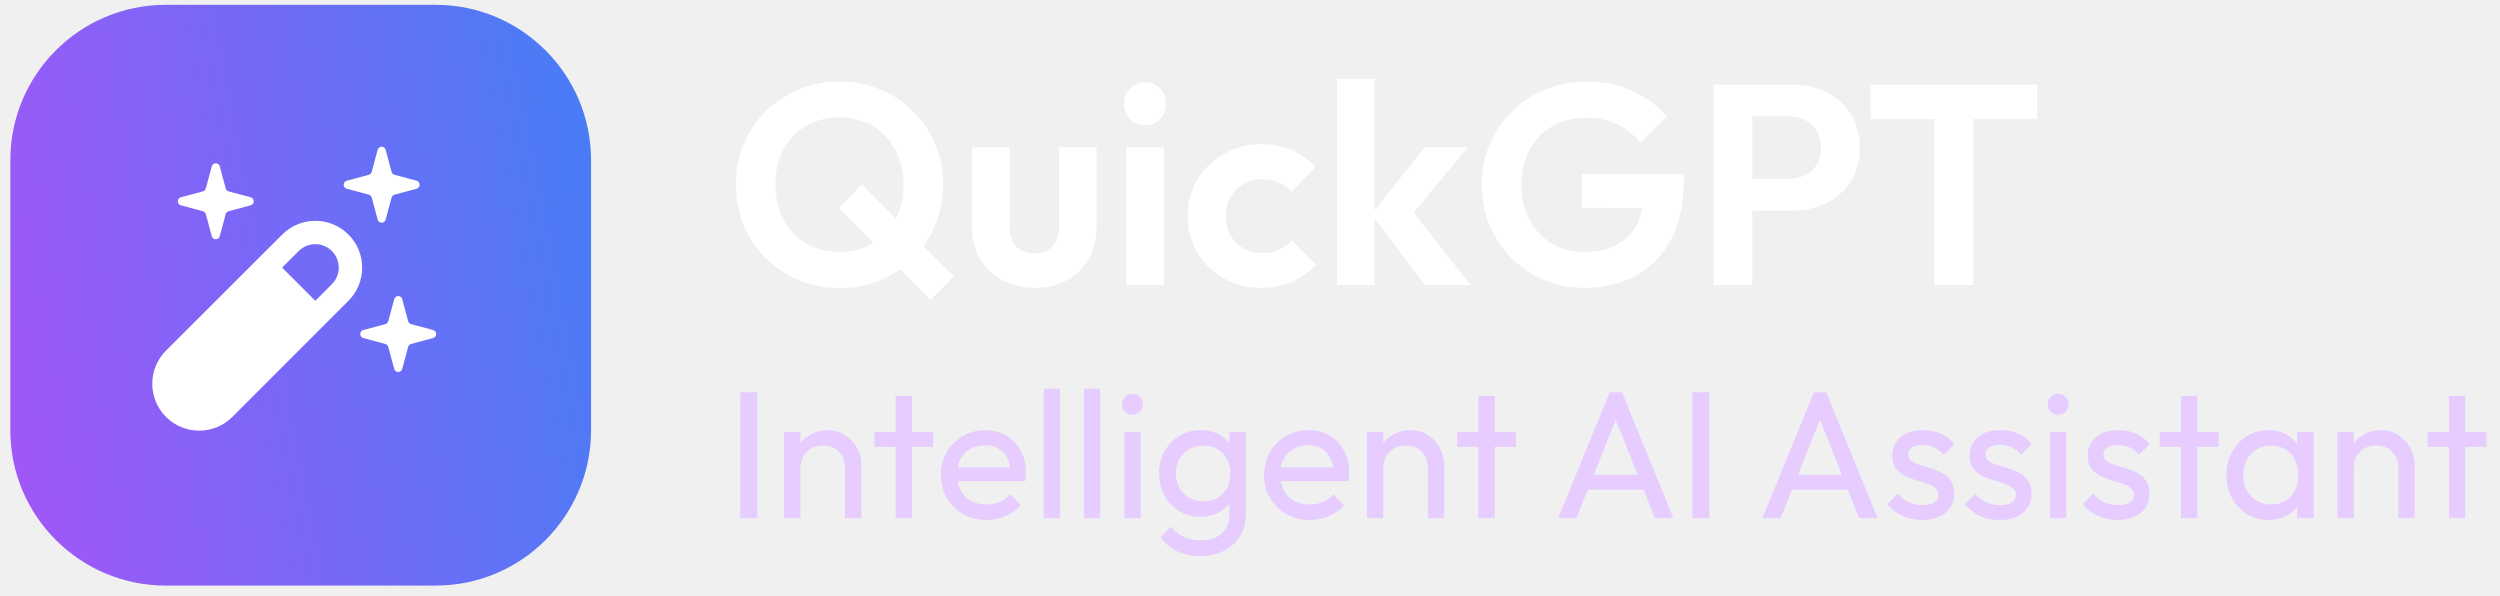
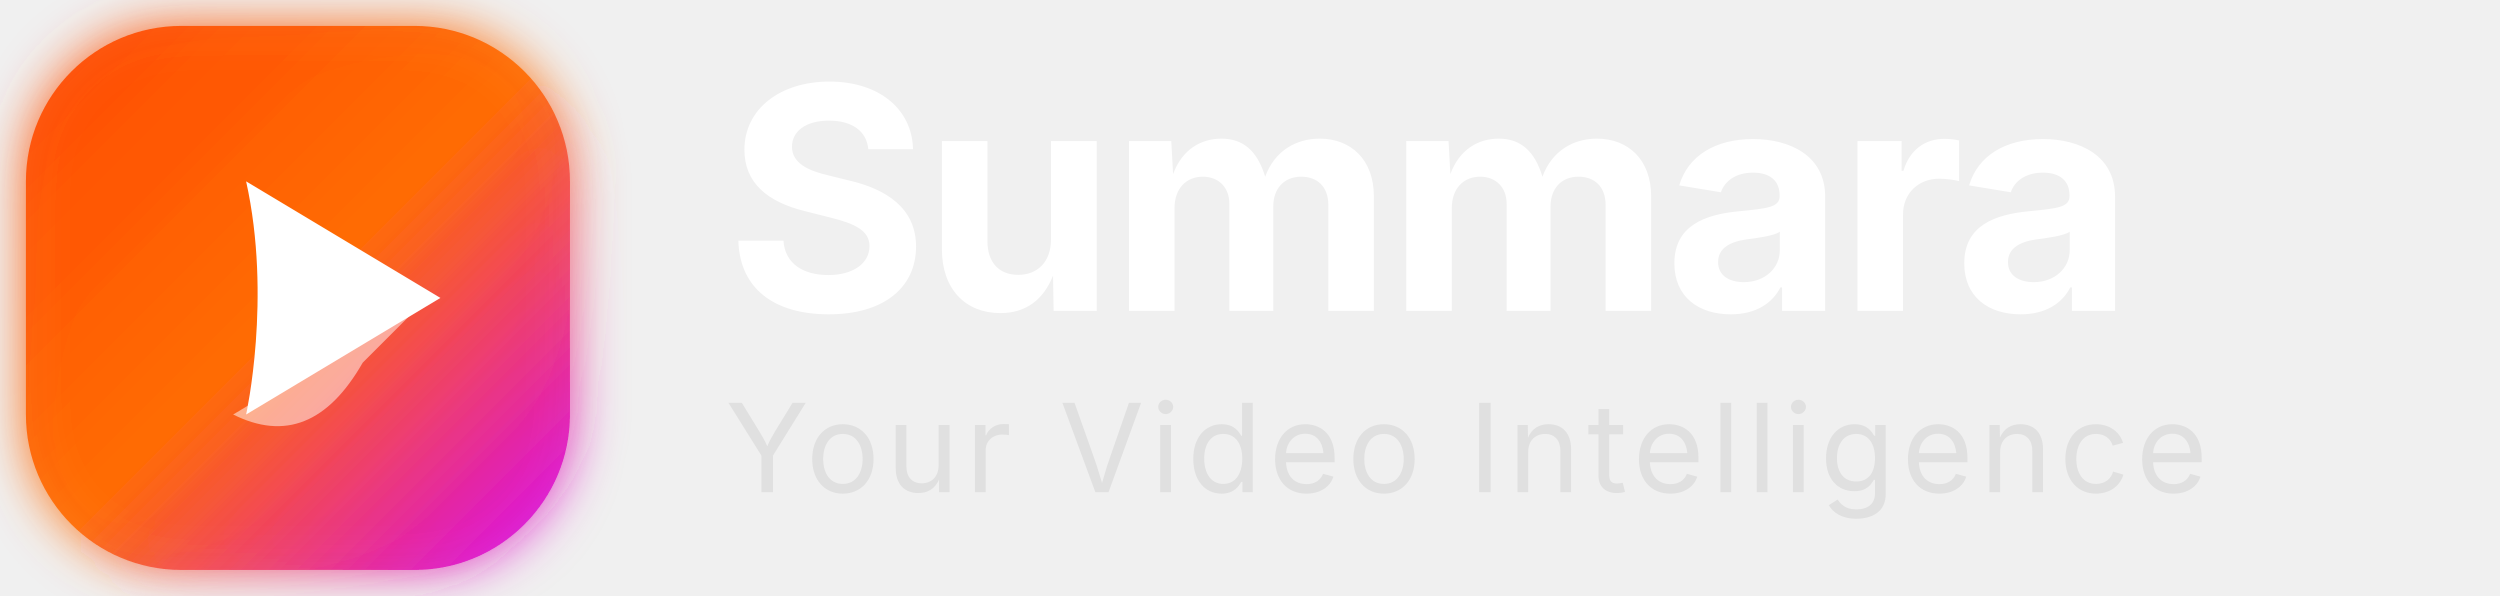
<svg xmlns="http://www.w3.org/2000/svg" width="193" height="46" viewBox="0 0 193 46" fill="none">
-   <path d="M64.844 22.242C63.715 22.242 62.659 22.037 61.676 21.626C60.708 21.215 59.857 20.651 59.124 19.932C58.391 19.199 57.819 18.348 57.408 17.38C57.012 16.397 56.814 15.349 56.814 14.234C56.814 13.119 57.012 12.085 57.408 11.132C57.819 10.164 58.383 9.321 59.102 8.602C59.835 7.869 60.686 7.304 61.654 6.908C62.622 6.497 63.671 6.292 64.8 6.292C65.929 6.292 66.978 6.497 67.946 6.908C68.914 7.304 69.765 7.869 70.498 8.602C71.231 9.321 71.796 10.164 72.192 11.132C72.603 12.1 72.808 13.141 72.808 14.256C72.808 15.371 72.603 16.412 72.192 17.38C71.796 18.348 71.231 19.199 70.498 19.932C69.779 20.651 68.936 21.215 67.968 21.626C67 22.037 65.959 22.242 64.844 22.242ZM71.818 23.144L64.734 16.06L66.538 14.234L73.644 21.34L71.818 23.144ZM64.8 19.448C65.783 19.448 66.641 19.228 67.374 18.788C68.122 18.348 68.701 17.739 69.112 16.962C69.537 16.185 69.75 15.275 69.75 14.234C69.75 13.471 69.625 12.775 69.376 12.144C69.141 11.513 68.804 10.971 68.364 10.516C67.924 10.047 67.403 9.687 66.802 9.438C66.201 9.189 65.533 9.064 64.8 9.064C63.832 9.064 62.974 9.284 62.226 9.724C61.493 10.149 60.913 10.751 60.488 11.528C60.077 12.305 59.872 13.207 59.872 14.234C59.872 15.011 59.989 15.723 60.224 16.368C60.473 17.013 60.811 17.563 61.236 18.018C61.676 18.473 62.197 18.825 62.798 19.074C63.414 19.323 64.081 19.448 64.8 19.448ZM79.855 22.22C78.916 22.22 78.08 22.022 77.347 21.626C76.628 21.23 76.064 20.68 75.653 19.976C75.242 19.272 75.037 18.458 75.037 17.534V11.374H77.941V17.468C77.941 17.908 78.014 18.289 78.161 18.612C78.308 18.92 78.528 19.155 78.821 19.316C79.114 19.477 79.459 19.558 79.855 19.558C80.456 19.558 80.925 19.375 81.263 19.008C81.6 18.641 81.769 18.128 81.769 17.468V11.374H84.651V17.534C84.651 18.473 84.445 19.294 84.035 19.998C83.639 20.702 83.074 21.252 82.341 21.648C81.622 22.029 80.793 22.22 79.855 22.22ZM86.946 22V11.374H89.85V22L86.946 22ZM88.398 9.658C87.929 9.658 87.54 9.504 87.232 9.196C86.924 8.873 86.77 8.477 86.77 8.008C86.77 7.553 86.924 7.165 87.232 6.842C87.54 6.519 87.929 6.358 88.398 6.358C88.882 6.358 89.271 6.519 89.564 6.842C89.872 7.165 90.026 7.553 90.026 8.008C90.026 8.477 89.872 8.873 89.564 9.196C89.271 9.504 88.882 9.658 88.398 9.658ZM97.419 22.22C96.334 22.22 95.358 21.978 94.493 21.494C93.628 21.01 92.946 20.35 92.447 19.514C91.948 18.678 91.699 17.739 91.699 16.698C91.699 15.642 91.948 14.696 92.447 13.86C92.946 13.024 93.628 12.364 94.493 11.88C95.373 11.381 96.348 11.132 97.419 11.132C98.255 11.132 99.025 11.286 99.729 11.594C100.433 11.902 101.042 12.342 101.555 12.914L99.707 14.784C99.428 14.476 99.091 14.241 98.695 14.08C98.314 13.919 97.888 13.838 97.419 13.838C96.891 13.838 96.414 13.963 95.989 14.212C95.578 14.447 95.248 14.777 94.999 15.202C94.764 15.613 94.647 16.104 94.647 16.676C94.647 17.233 94.764 17.732 94.999 18.172C95.248 18.597 95.578 18.935 95.989 19.184C96.414 19.419 96.891 19.536 97.419 19.536C97.903 19.536 98.336 19.455 98.717 19.294C99.113 19.118 99.45 18.869 99.729 18.546L101.599 20.416C101.056 21.003 100.433 21.45 99.729 21.758C99.025 22.066 98.255 22.22 97.419 22.22ZM110.007 22L105.893 16.522L109.985 11.374H113.307L108.511 17.182L108.621 15.774L113.527 22H110.007ZM103.231 22V6.094H106.113V22H103.231ZM122.312 22.22C121.212 22.22 120.178 22.022 119.21 21.626C118.257 21.215 117.413 20.643 116.68 19.91C115.961 19.177 115.397 18.333 114.986 17.38C114.59 16.412 114.392 15.371 114.392 14.256C114.392 13.127 114.597 12.085 115.008 11.132C115.419 10.164 115.991 9.321 116.724 8.602C117.457 7.869 118.315 7.304 119.298 6.908C120.281 6.497 121.344 6.292 122.488 6.292C123.764 6.292 124.937 6.534 126.008 7.018C127.079 7.487 127.966 8.155 128.67 9.02L126.646 11.044C126.162 10.413 125.561 9.929 124.842 9.592C124.123 9.255 123.331 9.086 122.466 9.086C121.483 9.086 120.611 9.306 119.848 9.746C119.1 10.171 118.513 10.773 118.088 11.55C117.663 12.313 117.45 13.207 117.45 14.234C117.45 15.261 117.655 16.17 118.066 16.962C118.491 17.739 119.063 18.348 119.782 18.788C120.515 19.228 121.351 19.448 122.29 19.448C123.258 19.448 124.087 19.272 124.776 18.92C125.465 18.553 125.993 18.025 126.36 17.336C126.727 16.632 126.91 15.774 126.91 14.762L128.868 16.104L122.114 16.038V13.442H129.99V13.86C129.99 15.708 129.66 17.255 129 18.502C128.34 19.734 127.431 20.665 126.272 21.296C125.128 21.912 123.808 22.22 122.312 22.22ZM134.485 16.258V13.816L138.071 13.816C138.541 13.816 138.966 13.721 139.347 13.53C139.729 13.339 140.029 13.068 140.249 12.716C140.469 12.349 140.579 11.909 140.579 11.396C140.579 10.897 140.469 10.465 140.249 10.098C140.029 9.731 139.729 9.453 139.347 9.262C138.966 9.071 138.541 8.976 138.071 8.976L134.485 8.976V6.534H138.379C139.362 6.534 140.242 6.732 141.019 7.128C141.811 7.524 142.435 8.089 142.889 8.822C143.344 9.541 143.571 10.399 143.571 11.396C143.571 12.393 143.344 13.259 142.889 13.992C142.435 14.711 141.811 15.268 141.019 15.664C140.242 16.06 139.362 16.258 138.379 16.258H134.485ZM132.285 22V6.534H135.277V22H132.285ZM149.326 22V6.864H152.34V22L149.326 22ZM144.398 9.196V6.534H157.268V9.196H144.398Z" fill="white" />
-   <path d="M57.148 40V30.284H58.464V40H57.148ZM65.237 40V36.122C65.237 35.618 65.079 35.203 64.761 34.876C64.444 34.549 64.033 34.386 63.529 34.386C63.193 34.386 62.895 34.461 62.633 34.61C62.372 34.759 62.167 34.965 62.017 35.226C61.868 35.487 61.793 35.786 61.793 36.122L61.275 35.828C61.275 35.324 61.387 34.876 61.611 34.484C61.835 34.092 62.148 33.784 62.549 33.56C62.951 33.327 63.403 33.21 63.907 33.21C64.411 33.21 64.855 33.336 65.237 33.588C65.629 33.84 65.937 34.171 66.161 34.582C66.385 34.983 66.497 35.413 66.497 35.87V40H65.237ZM60.533 40V33.35H61.793V40H60.533ZM69.143 40V30.564H70.403V40H69.143ZM67.505 34.498V33.35H72.041V34.498H67.505ZM76.15 40.14C75.488 40.14 74.891 39.991 74.359 39.692C73.826 39.384 73.406 38.969 73.099 38.446C72.79 37.923 72.636 37.331 72.636 36.668C72.636 36.015 72.786 35.427 73.085 34.904C73.392 34.381 73.803 33.971 74.317 33.672C74.839 33.364 75.422 33.21 76.067 33.21C76.683 33.21 77.224 33.35 77.691 33.63C78.166 33.91 78.535 34.297 78.796 34.792C79.067 35.287 79.203 35.847 79.203 36.472C79.203 36.565 79.198 36.668 79.189 36.78C79.179 36.883 79.16 37.004 79.132 37.144H73.519V36.094H78.46L77.999 36.5C77.999 36.052 77.919 35.674 77.76 35.366C77.602 35.049 77.378 34.806 77.088 34.638C76.799 34.461 76.449 34.372 76.038 34.372C75.609 34.372 75.231 34.465 74.904 34.652C74.578 34.839 74.326 35.1 74.148 35.436C73.971 35.772 73.882 36.169 73.882 36.626C73.882 37.093 73.976 37.503 74.162 37.858C74.349 38.203 74.615 38.474 74.96 38.67C75.306 38.857 75.703 38.95 76.15 38.95C76.524 38.95 76.865 38.885 77.172 38.754C77.49 38.623 77.76 38.427 77.984 38.166L78.796 38.992C78.479 39.365 78.087 39.65 77.621 39.846C77.163 40.042 76.673 40.14 76.15 40.14ZM80.576 40V30.004H81.836V40H80.576ZM83.68 40V30.004H84.94V40H83.68ZM86.797 40V33.35H88.057V40H86.797ZM87.427 32.02C87.194 32.02 87.003 31.945 86.853 31.796C86.704 31.637 86.629 31.441 86.629 31.208C86.629 30.984 86.704 30.797 86.853 30.648C87.003 30.489 87.194 30.41 87.427 30.41C87.661 30.41 87.852 30.489 88.001 30.648C88.151 30.797 88.225 30.984 88.225 31.208C88.225 31.441 88.151 31.637 88.001 31.796C87.852 31.945 87.661 32.02 87.427 32.02ZM92.672 42.926C91.991 42.926 91.384 42.8 90.852 42.548C90.33 42.296 89.91 41.941 89.592 41.484L90.404 40.658C90.675 41.003 90.997 41.265 91.37 41.442C91.744 41.629 92.187 41.722 92.7 41.722C93.382 41.722 93.918 41.54 94.31 41.176C94.712 40.821 94.912 40.341 94.912 39.734V38.082L95.136 36.584L94.912 35.1V33.35H96.172V39.734C96.172 40.369 96.023 40.924 95.724 41.4C95.435 41.876 95.024 42.249 94.492 42.52C93.97 42.791 93.363 42.926 92.672 42.926ZM92.672 39.888C92.066 39.888 91.52 39.743 91.034 39.454C90.558 39.165 90.18 38.768 89.9 38.264C89.62 37.751 89.48 37.177 89.48 36.542C89.48 35.907 89.62 35.343 89.9 34.848C90.18 34.344 90.558 33.947 91.034 33.658C91.52 33.359 92.066 33.21 92.672 33.21C93.195 33.21 93.657 33.313 94.058 33.518C94.46 33.723 94.777 34.013 95.01 34.386C95.253 34.75 95.384 35.179 95.402 35.674V37.438C95.374 37.923 95.239 38.353 94.996 38.726C94.763 39.09 94.446 39.375 94.044 39.58C93.643 39.785 93.186 39.888 92.672 39.888ZM92.924 38.698C93.335 38.698 93.694 38.609 94.002 38.432C94.32 38.255 94.562 38.007 94.73 37.69C94.898 37.363 94.982 36.985 94.982 36.556C94.982 36.127 94.894 35.753 94.716 35.436C94.548 35.109 94.31 34.857 94.002 34.68C93.694 34.493 93.33 34.4 92.91 34.4C92.49 34.4 92.122 34.493 91.804 34.68C91.487 34.857 91.235 35.109 91.048 35.436C90.871 35.753 90.782 36.122 90.782 36.542C90.782 36.962 90.871 37.335 91.048 37.662C91.235 37.989 91.487 38.245 91.804 38.432C92.131 38.609 92.504 38.698 92.924 38.698ZM101.102 40.14C100.439 40.14 99.842 39.991 99.31 39.692C98.778 39.384 98.358 38.969 98.05 38.446C97.742 37.923 97.588 37.331 97.588 36.668C97.588 36.015 97.737 35.427 98.036 34.904C98.344 34.381 98.754 33.971 99.268 33.672C99.79 33.364 100.374 33.21 101.018 33.21C101.634 33.21 102.175 33.35 102.642 33.63C103.118 33.91 103.486 34.297 103.748 34.792C104.018 35.287 104.154 35.847 104.154 36.472C104.154 36.565 104.149 36.668 104.14 36.78C104.13 36.883 104.112 37.004 104.084 37.144H98.47V36.094H103.412L102.95 36.5C102.95 36.052 102.87 35.674 102.712 35.366C102.553 35.049 102.329 34.806 102.04 34.638C101.75 34.461 101.4 34.372 100.99 34.372C100.56 34.372 100.182 34.465 99.856 34.652C99.529 34.839 99.277 35.1 99.1 35.436C98.922 35.772 98.834 36.169 98.834 36.626C98.834 37.093 98.927 37.503 99.114 37.858C99.3 38.203 99.566 38.474 99.912 38.67C100.257 38.857 100.654 38.95 101.102 38.95C101.475 38.95 101.816 38.885 102.124 38.754C102.441 38.623 102.712 38.427 102.936 38.166L103.748 38.992C103.43 39.365 103.038 39.65 102.572 39.846C102.114 40.042 101.624 40.14 101.102 40.14ZM110.232 40V36.122C110.232 35.618 110.073 35.203 109.756 34.876C109.438 34.549 109.028 34.386 108.524 34.386C108.188 34.386 107.889 34.461 107.628 34.61C107.366 34.759 107.161 34.965 107.012 35.226C106.862 35.487 106.788 35.786 106.788 36.122L106.27 35.828C106.27 35.324 106.382 34.876 106.606 34.484C106.83 34.092 107.142 33.784 107.544 33.56C107.945 33.327 108.398 33.21 108.902 33.21C109.406 33.21 109.849 33.336 110.232 33.588C110.624 33.84 110.932 34.171 111.156 34.582C111.38 34.983 111.492 35.413 111.492 35.87V40H110.232ZM105.528 40V33.35H106.788V40H105.528ZM114.137 40V30.564H115.397V40H114.137ZM112.499 34.498V33.35H117.035V34.498H112.499ZM120.295 40L124.271 30.284H125.223L129.185 40H127.757L124.495 31.782H124.985L121.695 40H120.295ZM122.185 37.802V36.654H127.295V37.802H122.185ZM130.648 40V30.284H131.964V40H130.648ZM136.059 40L140.035 30.284H140.987L144.949 40H143.521L140.259 31.782H140.749L137.459 40H136.059ZM137.949 37.802V36.654H143.059V37.802H137.949ZM148.411 40.14C148.038 40.14 147.683 40.093 147.347 40C147.02 39.897 146.717 39.757 146.437 39.58C146.157 39.393 145.914 39.174 145.709 38.922L146.521 38.11C146.764 38.409 147.044 38.633 147.361 38.782C147.678 38.922 148.033 38.992 148.425 38.992C148.817 38.992 149.12 38.927 149.335 38.796C149.55 38.656 149.657 38.465 149.657 38.222C149.657 37.979 149.568 37.793 149.391 37.662C149.223 37.522 149.004 37.41 148.733 37.326C148.462 37.233 148.173 37.144 147.865 37.06C147.566 36.967 147.282 36.85 147.011 36.71C146.74 36.57 146.516 36.379 146.339 36.136C146.171 35.893 146.087 35.571 146.087 35.17C146.087 34.769 146.185 34.423 146.381 34.134C146.577 33.835 146.848 33.607 147.193 33.448C147.548 33.289 147.972 33.21 148.467 33.21C148.99 33.21 149.452 33.303 149.853 33.49C150.264 33.667 150.6 33.938 150.861 34.302L150.049 35.114C149.862 34.871 149.629 34.685 149.349 34.554C149.078 34.423 148.77 34.358 148.425 34.358C148.061 34.358 147.781 34.423 147.585 34.554C147.398 34.675 147.305 34.848 147.305 35.072C147.305 35.296 147.389 35.469 147.557 35.59C147.725 35.711 147.944 35.814 148.215 35.898C148.495 35.982 148.784 36.071 149.083 36.164C149.382 36.248 149.666 36.365 149.937 36.514C150.208 36.663 150.427 36.864 150.595 37.116C150.772 37.368 150.861 37.699 150.861 38.11C150.861 38.735 150.637 39.23 150.189 39.594C149.75 39.958 149.158 40.14 148.411 40.14ZM154.386 40.14C154.012 40.14 153.658 40.093 153.322 40C152.995 39.897 152.692 39.757 152.412 39.58C152.132 39.393 151.889 39.174 151.684 38.922L152.496 38.11C152.738 38.409 153.018 38.633 153.336 38.782C153.653 38.922 154.008 38.992 154.4 38.992C154.792 38.992 155.095 38.927 155.31 38.796C155.524 38.656 155.632 38.465 155.632 38.222C155.632 37.979 155.543 37.793 155.366 37.662C155.198 37.522 154.978 37.41 154.708 37.326C154.437 37.233 154.148 37.144 153.84 37.06C153.541 36.967 153.256 36.85 152.986 36.71C152.715 36.57 152.491 36.379 152.314 36.136C152.146 35.893 152.062 35.571 152.062 35.17C152.062 34.769 152.16 34.423 152.356 34.134C152.552 33.835 152.822 33.607 153.168 33.448C153.522 33.289 153.947 33.21 154.442 33.21C154.964 33.21 155.426 33.303 155.828 33.49C156.238 33.667 156.574 33.938 156.836 34.302L156.024 35.114C155.837 34.871 155.604 34.685 155.324 34.554C155.053 34.423 154.745 34.358 154.4 34.358C154.036 34.358 153.756 34.423 153.56 34.554C153.373 34.675 153.28 34.848 153.28 35.072C153.28 35.296 153.364 35.469 153.532 35.59C153.7 35.711 153.919 35.814 154.19 35.898C154.47 35.982 154.759 36.071 155.058 36.164C155.356 36.248 155.641 36.365 155.912 36.514C156.182 36.663 156.402 36.864 156.57 37.116C156.747 37.368 156.836 37.699 156.836 38.11C156.836 38.735 156.612 39.23 156.164 39.594C155.725 39.958 155.132 40.14 154.386 40.14ZM158.26 40V33.35H159.52V40H158.26ZM158.89 32.02C158.657 32.02 158.466 31.945 158.316 31.796C158.167 31.637 158.092 31.441 158.092 31.208C158.092 30.984 158.167 30.797 158.316 30.648C158.466 30.489 158.657 30.41 158.89 30.41C159.124 30.41 159.315 30.489 159.464 30.648C159.614 30.797 159.688 30.984 159.688 31.208C159.688 31.441 159.614 31.637 159.464 31.796C159.315 31.945 159.124 32.02 158.89 32.02ZM163.491 40.14C163.118 40.14 162.763 40.093 162.427 40C162.1 39.897 161.797 39.757 161.517 39.58C161.237 39.393 160.994 39.174 160.789 38.922L161.601 38.11C161.844 38.409 162.124 38.633 162.441 38.782C162.758 38.922 163.113 38.992 163.505 38.992C163.897 38.992 164.2 38.927 164.415 38.796C164.63 38.656 164.737 38.465 164.737 38.222C164.737 37.979 164.648 37.793 164.471 37.662C164.303 37.522 164.084 37.41 163.813 37.326C163.542 37.233 163.253 37.144 162.945 37.06C162.646 36.967 162.362 36.85 162.091 36.71C161.82 36.57 161.596 36.379 161.419 36.136C161.251 35.893 161.167 35.571 161.167 35.17C161.167 34.769 161.265 34.423 161.461 34.134C161.657 33.835 161.928 33.607 162.273 33.448C162.628 33.289 163.052 33.21 163.547 33.21C164.07 33.21 164.532 33.303 164.933 33.49C165.344 33.667 165.68 33.938 165.941 34.302L165.129 35.114C164.942 34.871 164.709 34.685 164.429 34.554C164.158 34.423 163.85 34.358 163.505 34.358C163.141 34.358 162.861 34.423 162.665 34.554C162.478 34.675 162.385 34.848 162.385 35.072C162.385 35.296 162.469 35.469 162.637 35.59C162.805 35.711 163.024 35.814 163.295 35.898C163.575 35.982 163.864 36.071 164.163 36.164C164.462 36.248 164.746 36.365 165.017 36.514C165.288 36.663 165.507 36.864 165.675 37.116C165.852 37.368 165.941 37.699 165.941 38.11C165.941 38.735 165.717 39.23 165.269 39.594C164.83 39.958 164.238 40.14 163.491 40.14ZM168.374 40V30.564H169.634V40H168.374ZM166.736 34.498V33.35H171.272V34.498H166.736ZM175.129 40.14C174.522 40.14 173.972 39.991 173.477 39.692C172.982 39.384 172.59 38.969 172.301 38.446C172.021 37.923 171.881 37.335 171.881 36.682C171.881 36.029 172.021 35.441 172.301 34.918C172.59 34.395 172.978 33.98 173.463 33.672C173.958 33.364 174.513 33.21 175.129 33.21C175.633 33.21 176.081 33.317 176.473 33.532C176.874 33.737 177.196 34.027 177.439 34.4C177.682 34.764 177.817 35.189 177.845 35.674V37.676C177.817 38.152 177.682 38.577 177.439 38.95C177.206 39.323 176.888 39.617 176.487 39.832C176.095 40.037 175.642 40.14 175.129 40.14ZM175.339 38.95C175.964 38.95 176.468 38.74 176.851 38.32C177.234 37.891 177.425 37.345 177.425 36.682C177.425 36.225 177.336 35.828 177.159 35.492C176.991 35.147 176.748 34.881 176.431 34.694C176.114 34.498 175.745 34.4 175.325 34.4C174.905 34.4 174.532 34.498 174.205 34.694C173.888 34.89 173.636 35.161 173.449 35.506C173.272 35.842 173.183 36.229 173.183 36.668C173.183 37.116 173.272 37.513 173.449 37.858C173.636 38.194 173.892 38.46 174.219 38.656C174.546 38.852 174.919 38.95 175.339 38.95ZM177.341 40V38.208L177.579 36.584L177.341 34.974V33.35H178.615V40H177.341ZM185.153 40V36.122C185.153 35.618 184.995 35.203 184.677 34.876C184.36 34.549 183.949 34.386 183.445 34.386C183.109 34.386 182.811 34.461 182.549 34.61C182.288 34.759 182.083 34.965 181.933 35.226C181.784 35.487 181.709 35.786 181.709 36.122L181.191 35.828C181.191 35.324 181.303 34.876 181.527 34.484C181.751 34.092 182.064 33.784 182.465 33.56C182.867 33.327 183.319 33.21 183.823 33.21C184.327 33.21 184.771 33.336 185.153 33.588C185.545 33.84 185.853 34.171 186.077 34.582C186.301 34.983 186.413 35.413 186.413 35.87V40H185.153ZM180.449 40V33.35H181.709V40H180.449ZM189.059 40V30.564H190.319V40H189.059ZM187.421 34.498V33.35H191.957V34.498H187.421Z" fill="#E6CCFF" />
-   <rect x="0.797" y="0.373" width="44.833" height="44.833" rx="12" fill="url(#paint0_linear_8961_4661)" />
-   <path fill-rule="evenodd" clip-rule="evenodd" d="M17.936 32.186L26.901 23.218C28.315 21.804 28.312 19.511 26.894 18.101C25.482 16.696 23.201 16.698 21.792 18.105L12.818 27.065C11.402 28.478 11.402 30.772 12.816 32.187C14.23 33.6 16.523 33.6 17.936 32.186ZM21.779 20.661L24.34 23.222L25.621 21.941C26.328 21.234 26.328 20.087 25.621 19.38C24.914 18.673 23.767 18.673 23.06 19.38L21.779 20.661Z" fill="white" />
-   <path d="M16.348 12.846C16.433 12.53 16.881 12.53 16.966 12.846L17.424 14.547C17.454 14.657 17.54 14.743 17.65 14.773L19.351 15.231C19.666 15.316 19.666 15.764 19.351 15.849L17.65 16.307C17.54 16.337 17.454 16.423 17.424 16.533L16.966 18.233C16.881 18.549 16.433 18.549 16.348 18.233L15.89 16.533C15.86 16.423 15.774 16.337 15.664 16.307L13.963 15.849C13.648 15.764 13.648 15.316 13.963 15.231L15.664 14.773C15.774 14.743 15.86 14.657 15.89 14.547L16.348 12.846Z" fill="white" />
-   <path d="M29.154 11.567C29.24 11.251 29.688 11.251 29.773 11.567L30.231 13.268C30.26 13.378 30.346 13.464 30.457 13.493L32.157 13.951C32.473 14.036 32.473 14.485 32.157 14.57L30.457 15.027C30.346 15.057 30.26 15.143 30.231 15.254L29.773 16.954C29.688 17.27 29.24 17.27 29.154 16.954L28.697 15.254C28.667 15.143 28.581 15.057 28.471 15.027L26.77 14.57C26.454 14.485 26.454 14.036 26.77 13.951L28.471 13.493C28.581 13.464 28.667 13.378 28.697 13.268L29.154 11.567Z" fill="white" />
-   <path d="M30.434 23.094C30.519 22.778 30.967 22.778 31.052 23.094L31.51 24.795C31.54 24.905 31.626 24.991 31.736 25.021L33.437 25.479C33.752 25.564 33.752 26.012 33.437 26.097L31.736 26.555C31.626 26.584 31.54 26.671 31.51 26.781L31.052 28.481C30.967 28.797 30.519 28.797 30.434 28.481L29.976 26.781C29.946 26.671 29.86 26.584 29.75 26.555L28.049 26.097C27.733 26.012 27.733 25.564 28.049 25.479L29.75 25.021C29.86 24.991 29.946 24.905 29.976 24.795L30.434 23.094Z" fill="white" />
  <defs>
-     <linearGradient id="paint0_linear_8961_4661" x1="51.607" y1="16.812" x2="-2.192" y2="27.273" gradientUnits="userSpaceOnUse">
-       <stop stop-color="#4080F6" />
-       <stop offset="1" stop-color="#A356F7" />
+     <linearGradient id="mainGradient" x1="0%" y1="0%" x2="100%" y2="100%">
+       <stop offset="0%" stop-color="#FF4500" />
+       <stop offset="50%" stop-color="#FF6B00" />
+       <stop offset="100%" stop-color="#D500F9" />
    </linearGradient>
+     <filter id="glow" x="-20%" y="-20%" width="140%" height="140%">
+       <feGaussianBlur stdDeviation="2" result="blur" />
+       <feComposite in="SourceGraphic" in2="blur" operator="over" />
+     </filter>
  </defs>
+   <g transform="translate(0, 0)">
+     <rect x="2" y="2" width="42" height="42" rx="12" fill="url(#mainGradient)" filter="url(#glow)" fill-opacity="0.9" />
+     <path d="M18 14 L33 23 L18 32 C18 32 20 23 18 14 Z" fill="white" transform="translate(1,0)" />
+     <path d="M33 23 L18 32 Q 24 35 28 28 L33 23" fill="white" fill-opacity="0.5" />
+   </g>
+   <g transform="translate(56, 0)">
+     <text x="0" y="24" font-family="'Inter', 'Segoe UI', sans-serif" font-weight="700" font-size="24" fill="white" letter-spacing="-0.5">Summara</text>
+     <text x="0" y="38" font-family="'Inter', 'Segoe UI', sans-serif" font-weight="400" font-size="9.5" fill="#E0E0E0" letter-spacing="0.5" text-transform="uppercase">Your Video Intelligence</text>
+   </g>
</svg>
